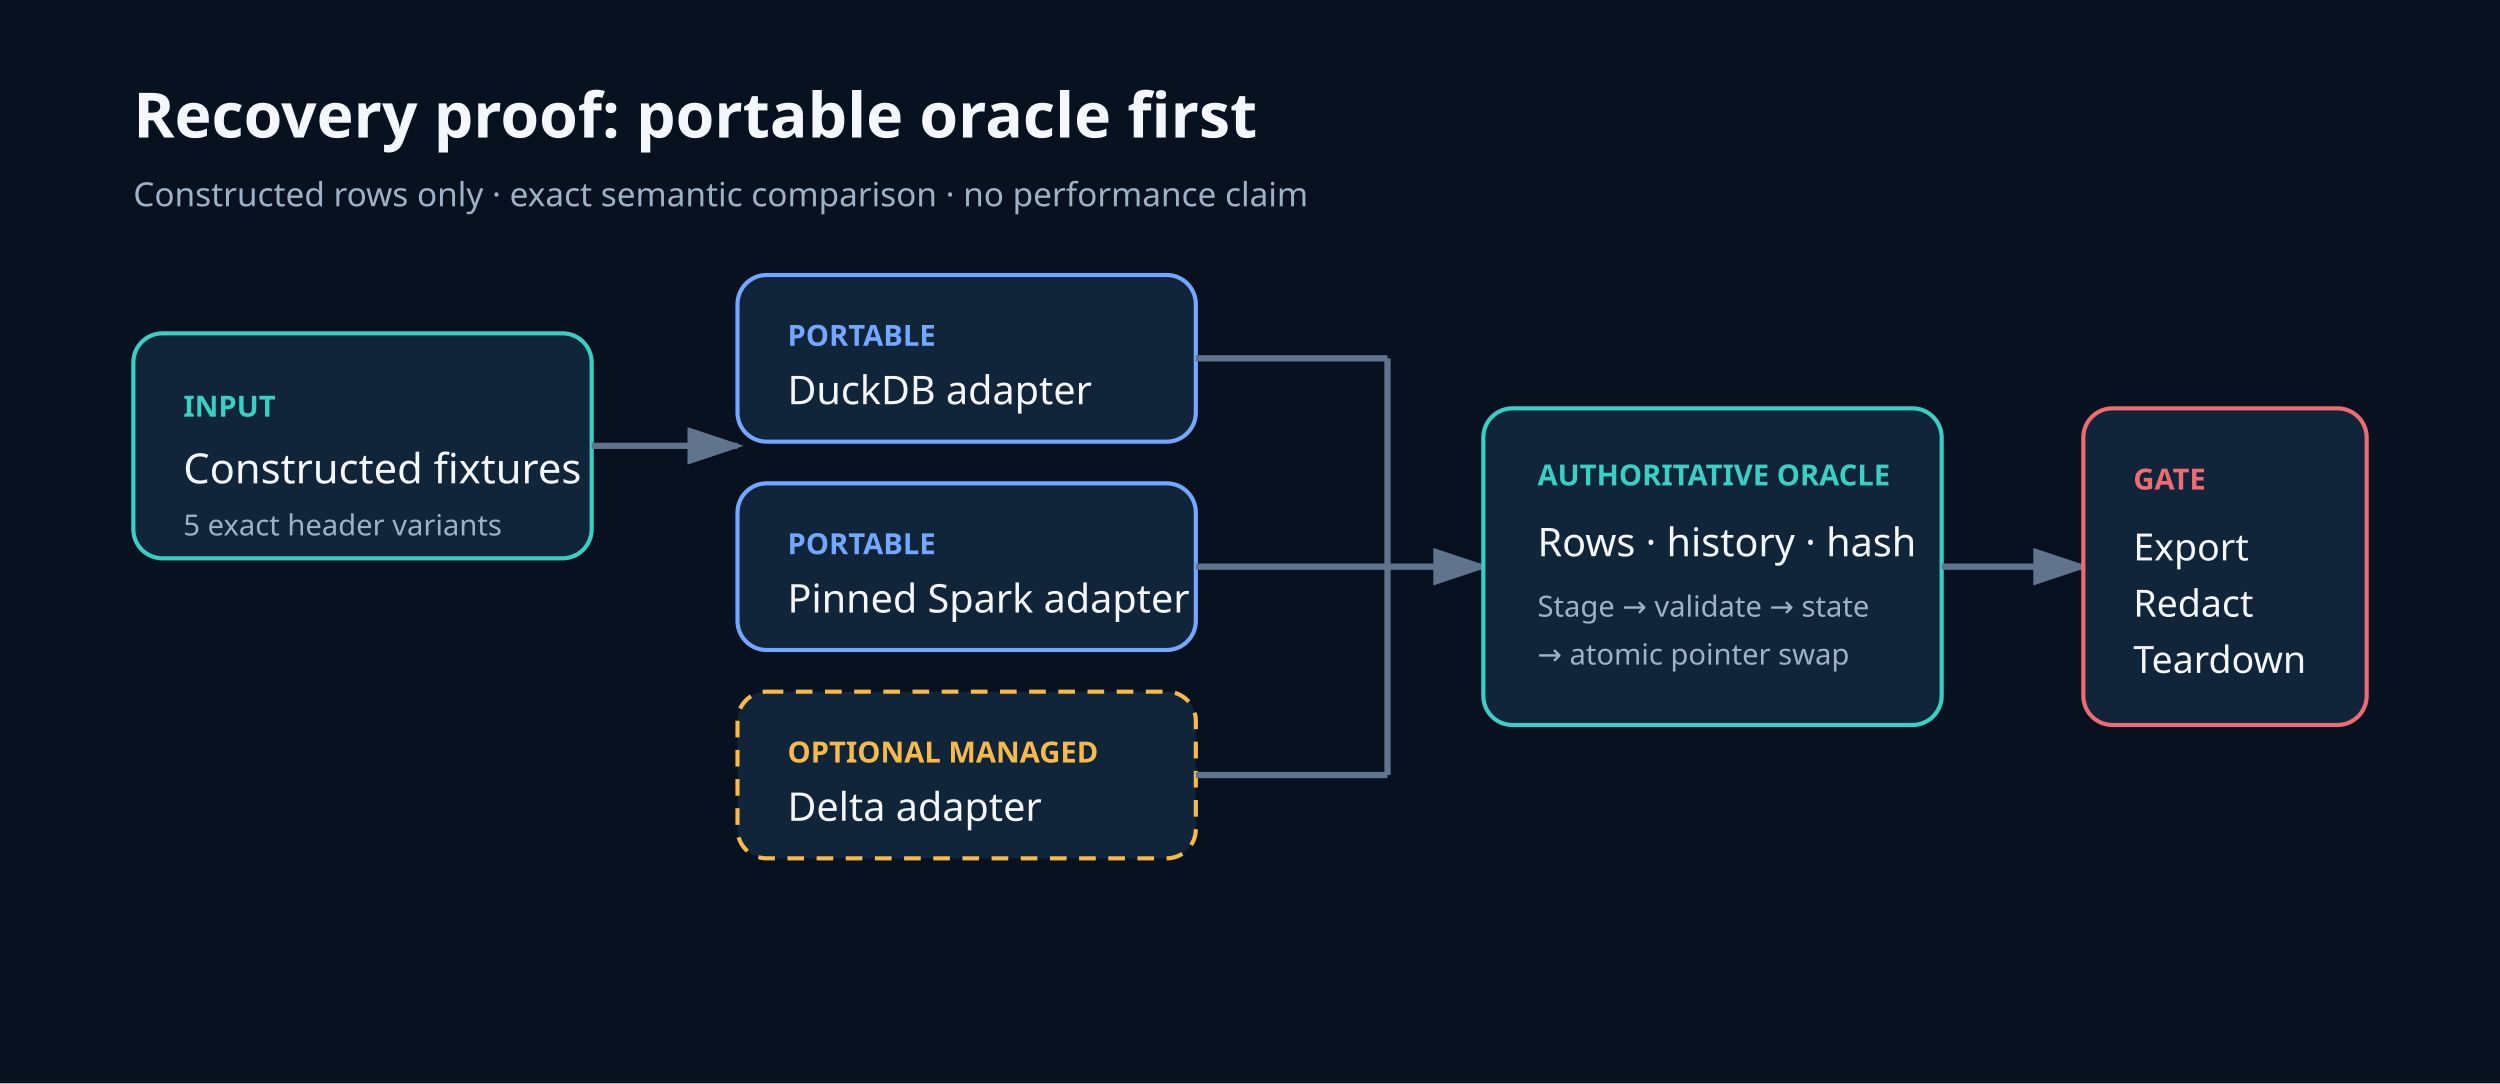
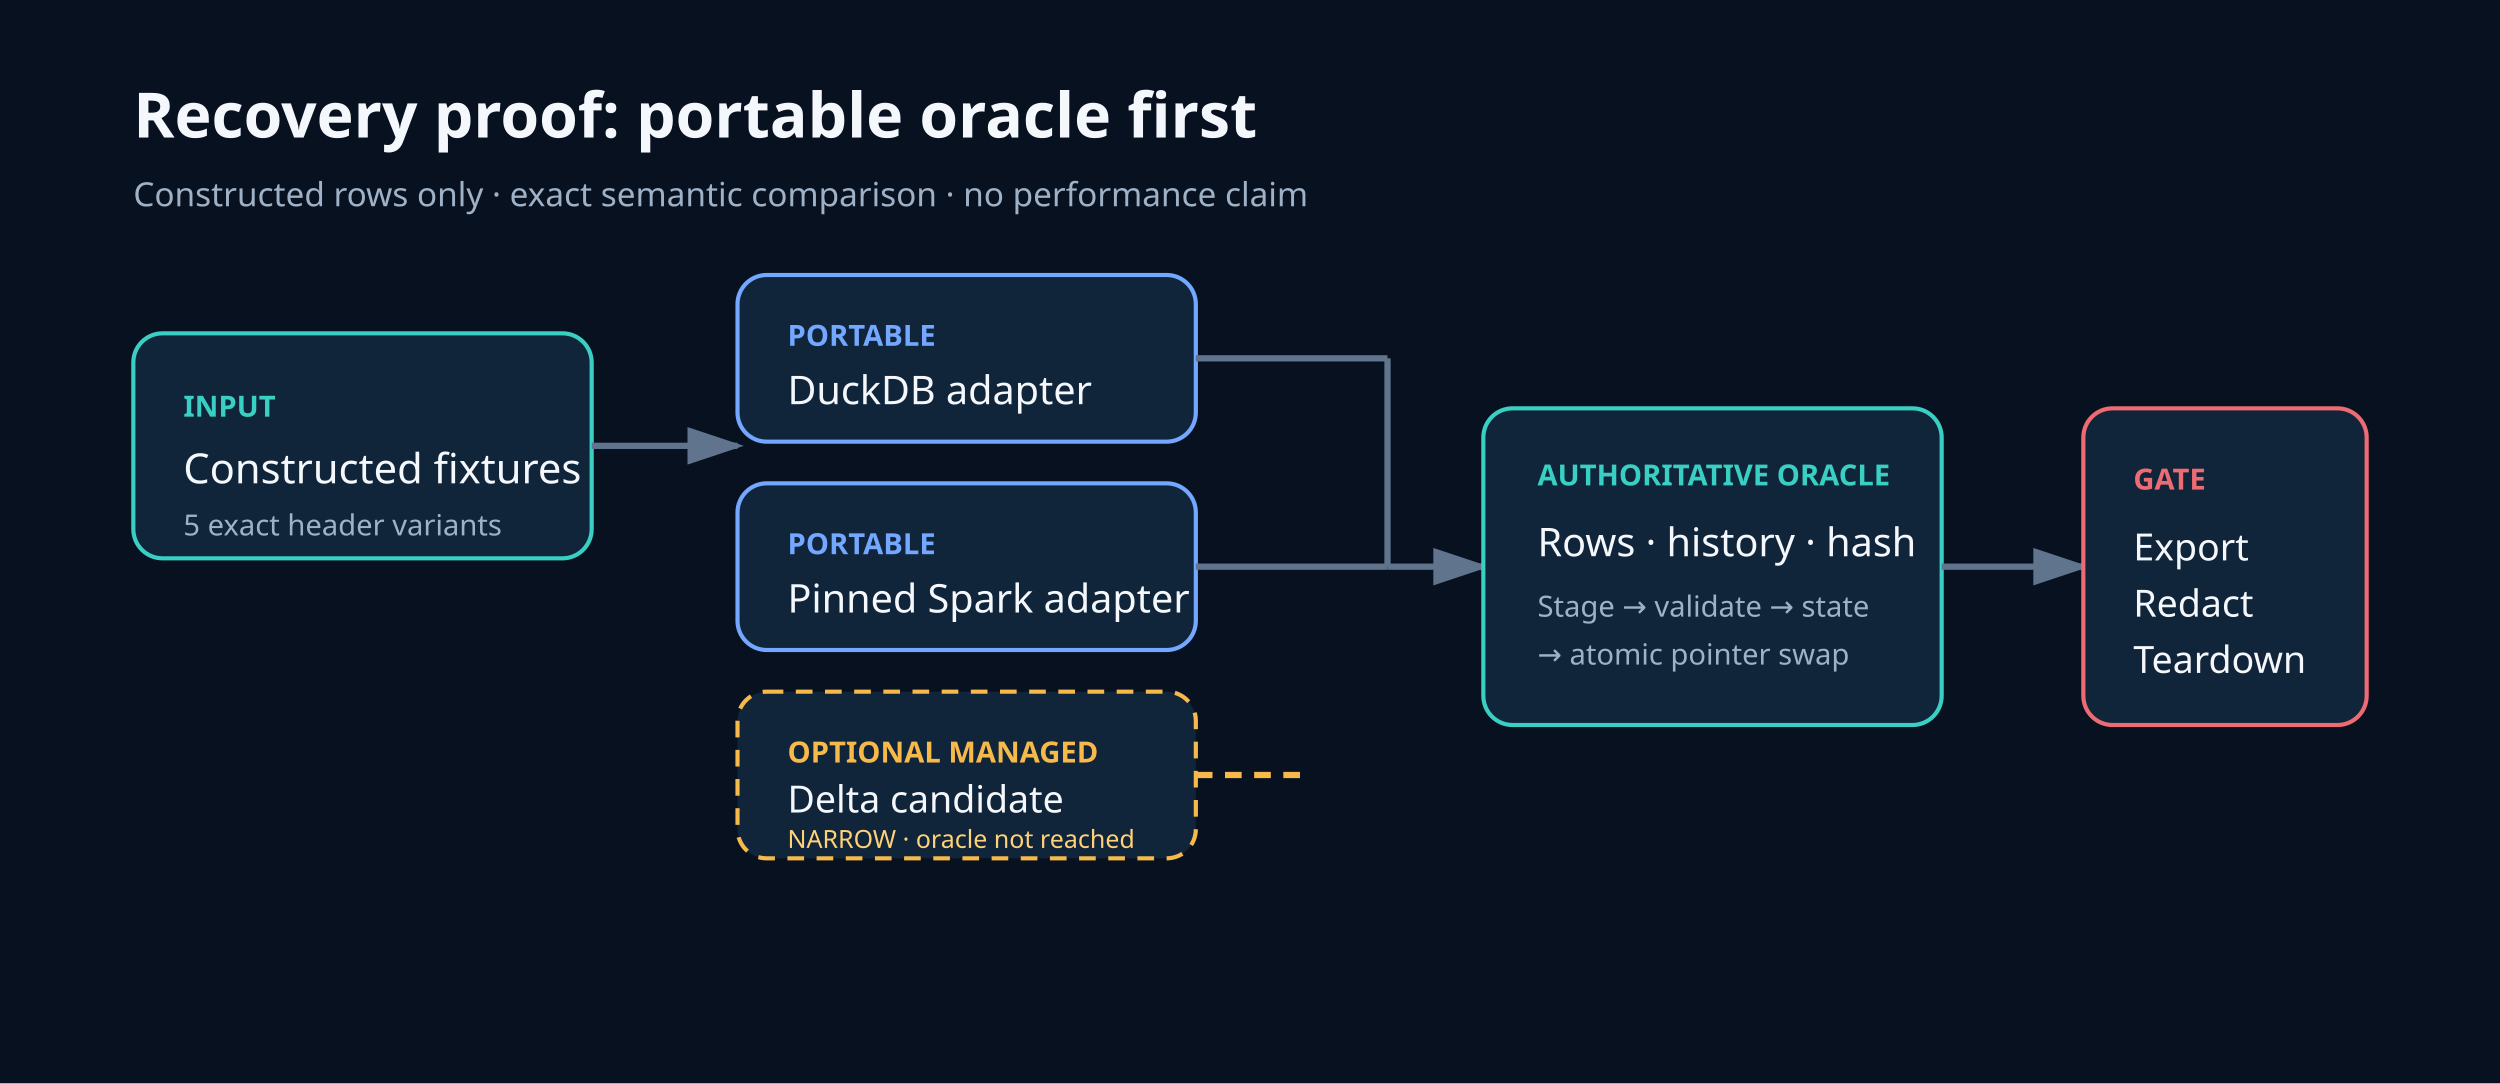
<svg xmlns="http://www.w3.org/2000/svg" width="1200" height="520" viewBox="0 0 1200 520" role="img" aria-labelledby="title desc">
  <rect width="1200" height="520" fill="#07111f" />
  <text x="64" y="66" fill="#f4f7fb" font-family="system-ui, sans-serif" font-size="30" font-weight="700">Recovery proof: portable oracle first</text>
  <text x="64" y="99" fill="#9fb1c7" font-family="system-ui, sans-serif" font-size="16">Constructed rows only · exact semantic comparison · no performance claim</text>
  <g font-family="system-ui, sans-serif">
    <rect x="64" y="160" width="220" height="108" rx="14" fill="#10243a" stroke="#39d0c3" stroke-width="2" />
    <text x="88" y="200" fill="#39d0c3" font-size="14" font-weight="700">INPUT</text>
    <text x="88" y="232" fill="#f4f7fb" font-size="20">Constructed fixtures</text>
    <text x="88" y="257" fill="#9fb1c7" font-size="14">5 exact header variants</text>
    <path d="M284 214 H354" stroke="#60758d" stroke-width="3" marker-end="url(#arrow)" />
    <rect x="354" y="132" width="220" height="80" rx="14" fill="#10243a" stroke="#74a7ff" stroke-width="2" />
    <text x="378" y="166" fill="#74a7ff" font-size="14" font-weight="700">PORTABLE</text>
    <text x="378" y="194" fill="#f4f7fb" font-size="19">DuckDB adapter</text>
    <rect x="354" y="232" width="220" height="80" rx="14" fill="#10243a" stroke="#74a7ff" stroke-width="2" />
    <text x="378" y="266" fill="#74a7ff" font-size="14" font-weight="700">PORTABLE</text>
    <text x="378" y="294" fill="#f4f7fb" font-size="19">Pinned Spark adapter</text>
    <rect x="354" y="332" width="220" height="80" rx="14" fill="#10243a" stroke="#f6b94a" stroke-width="2" stroke-dasharray="8 6" />
    <text x="378" y="366" fill="#f6b94a" font-size="14" font-weight="700">OPTIONAL MANAGED</text>
-     <text x="378" y="394" fill="#f4f7fb" font-size="19">Delta adapter</text>
-     <path d="M574 172 H666 M574 272 H666 M574 372 H666" stroke="#60758d" stroke-width="3" />
-     <path d="M666 172 V372 M666 272 H712" stroke="#60758d" stroke-width="3" marker-end="url(#arrow)" />
+     <text x="378" y="390" fill="#f4f7fb" font-size="18">Delta candidate</text>
+     <text x="378" y="407" fill="#ffd27a" font-size="12">NARROW · oracle not reached</text>
+     <path d="M574 172 H666 M574 272 H666" stroke="#60758d" stroke-width="3" />
+     <path d="M574 372 H630" stroke="#f6b94a" stroke-width="3" stroke-dasharray="8 6" />
+     <path d="M666 172 V272 M666 272 H712" stroke="#60758d" stroke-width="3" marker-end="url(#arrow)" />
    <rect x="712" y="196" width="220" height="152" rx="14" fill="#10243a" stroke="#39d0c3" stroke-width="2" />
    <text x="738" y="233" fill="#39d0c3" font-size="14" font-weight="700">AUTHORITATIVE ORACLE</text>
    <text x="738" y="267" fill="#f4f7fb" font-size="19">Rows · history · hash</text>
    <text x="738" y="296" fill="#9fb1c7" font-size="14">Stage → validate → state</text>
    <text x="738" y="319" fill="#9fb1c7" font-size="14">→ atomic pointer swap</text>
    <path d="M932 272 H1000" stroke="#60758d" stroke-width="3" marker-end="url(#arrow)" />
    <rect x="1000" y="196" width="136" height="152" rx="14" fill="#10243a" stroke="#ef6b73" stroke-width="2" />
    <text x="1024" y="235" fill="#ef6b73" font-size="14" font-weight="700">GATE</text>
    <text x="1024" y="269" fill="#f4f7fb" font-size="18">Export</text>
    <text x="1024" y="296" fill="#f4f7fb" font-size="18">Redact</text>
    <text x="1024" y="323" fill="#f4f7fb" font-size="18">Teardown</text>
  </g>
  <defs>
    <marker id="arrow" markerWidth="10" markerHeight="10" refX="8" refY="3" orient="auto">
      <path d="M0,0 L0,6 L9,3 z" fill="#60758d" />
    </marker>
  </defs>
</svg>
